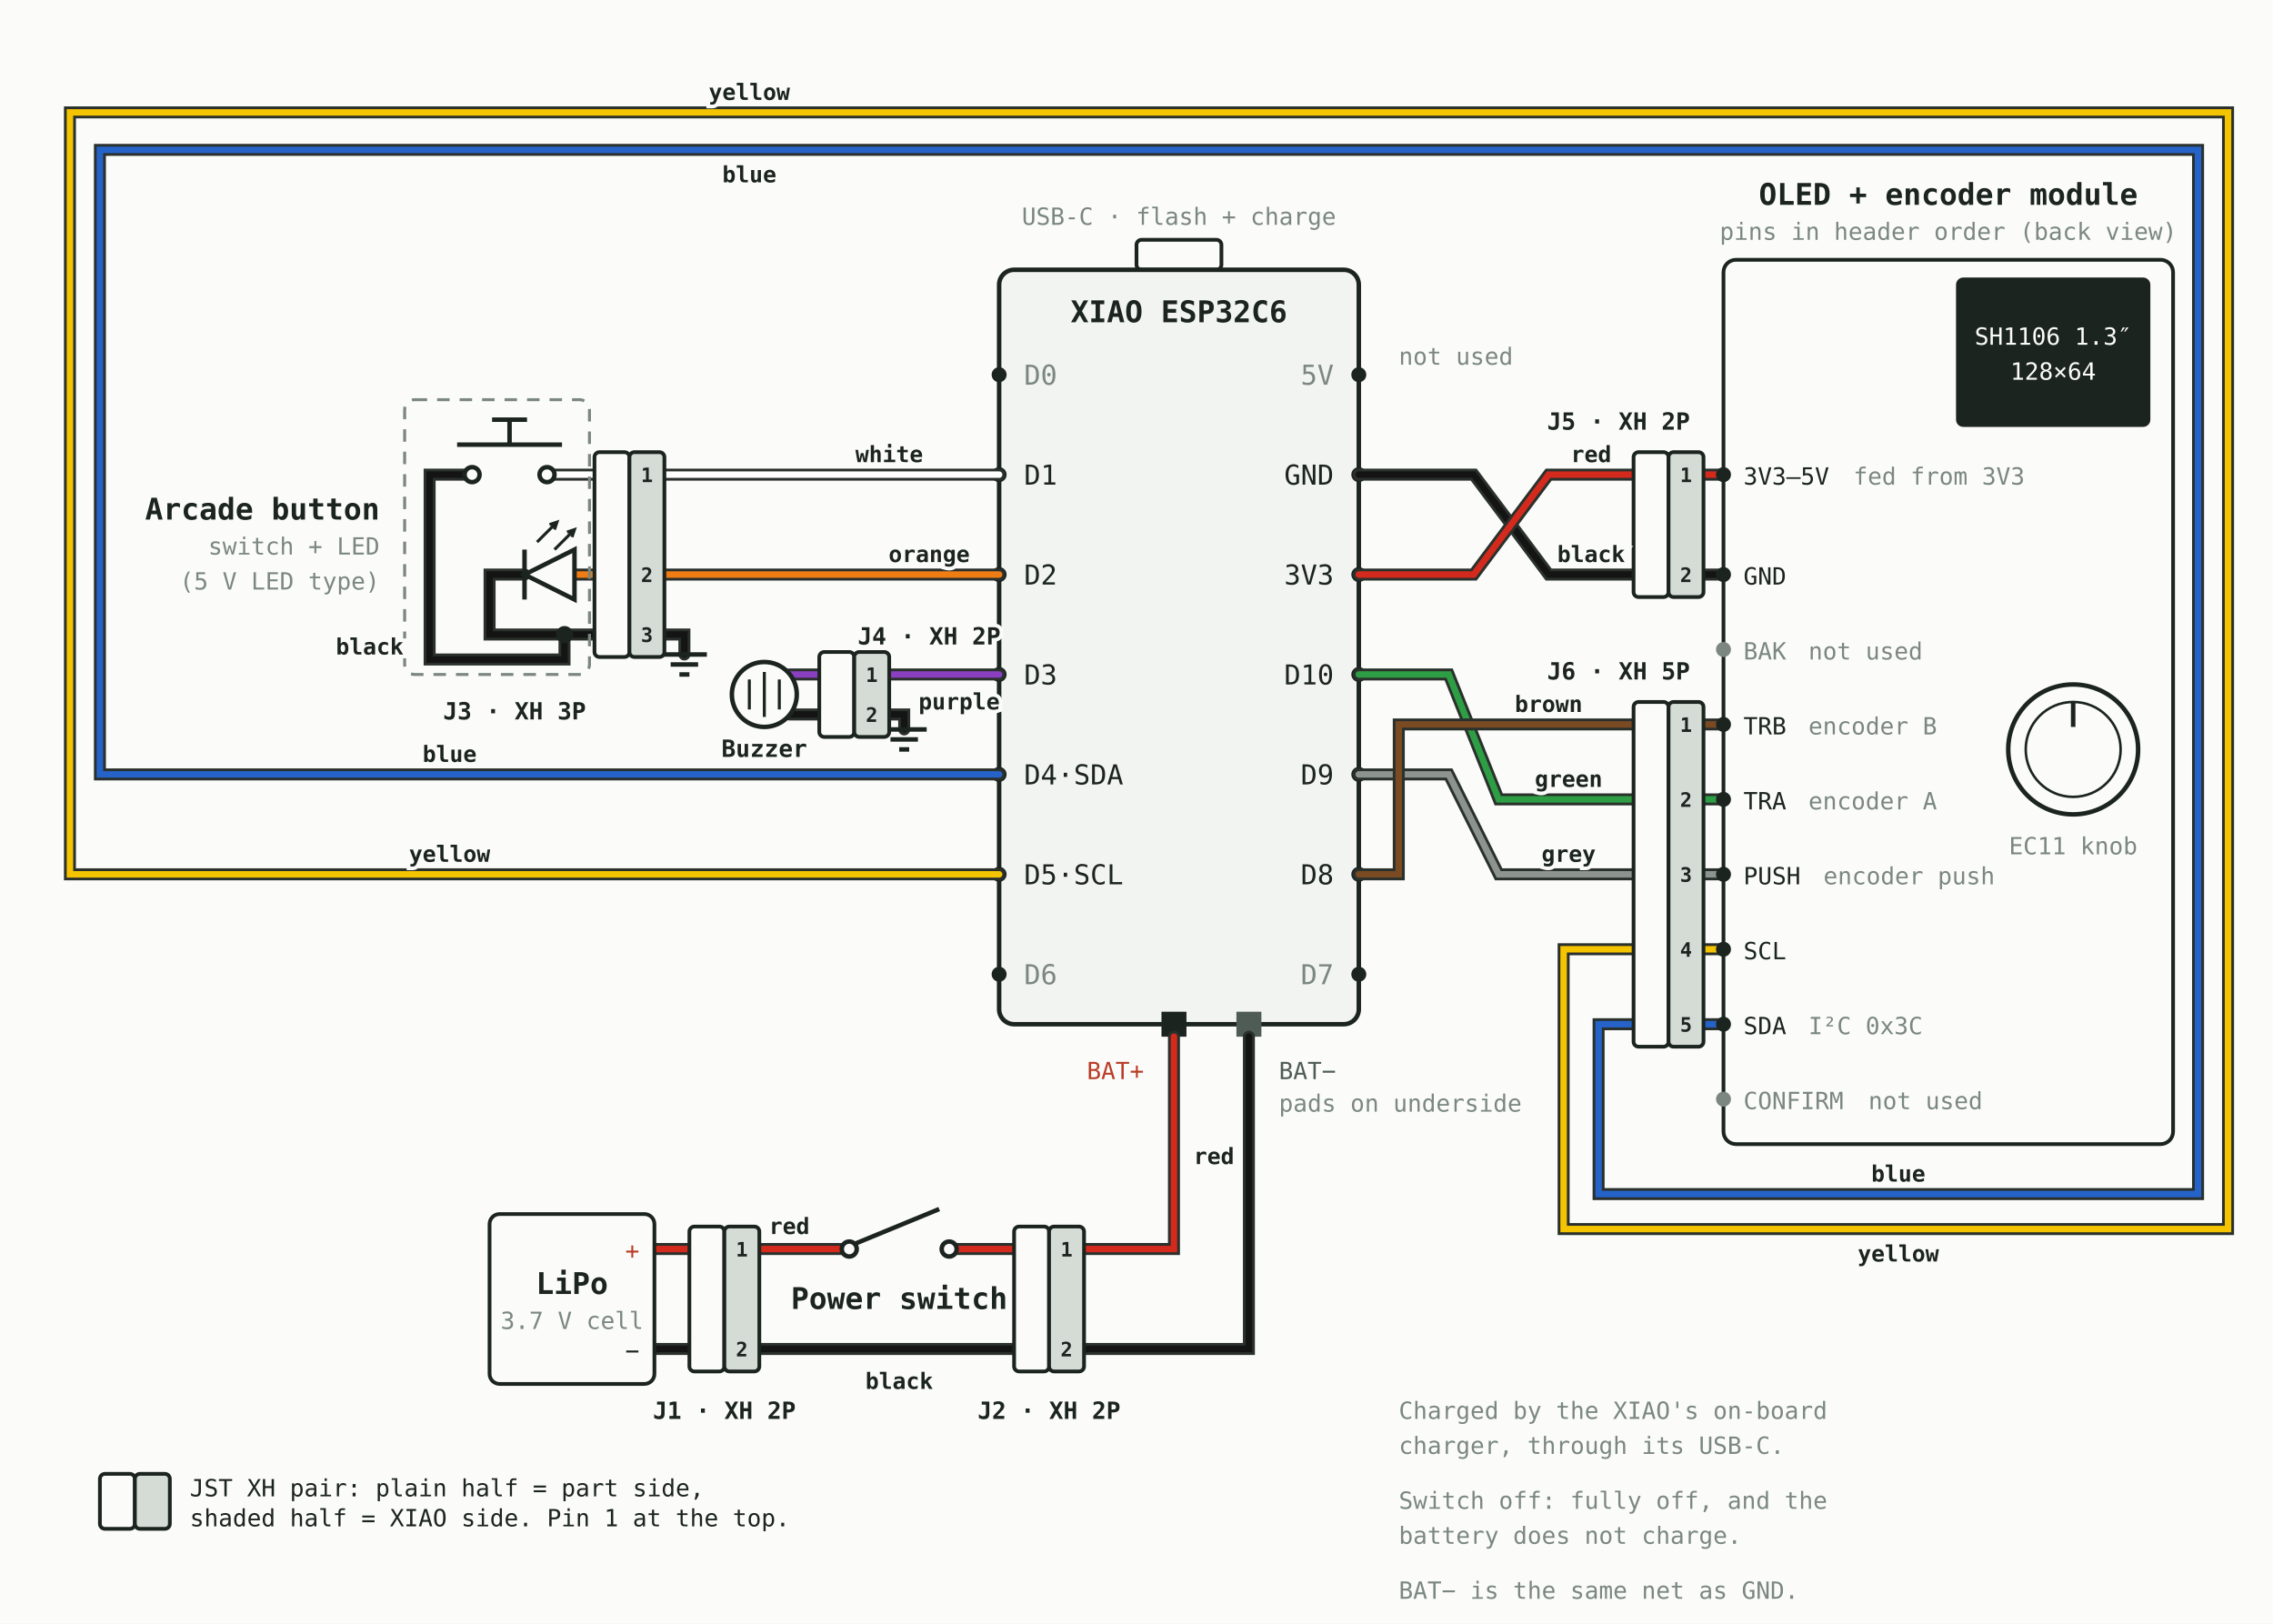
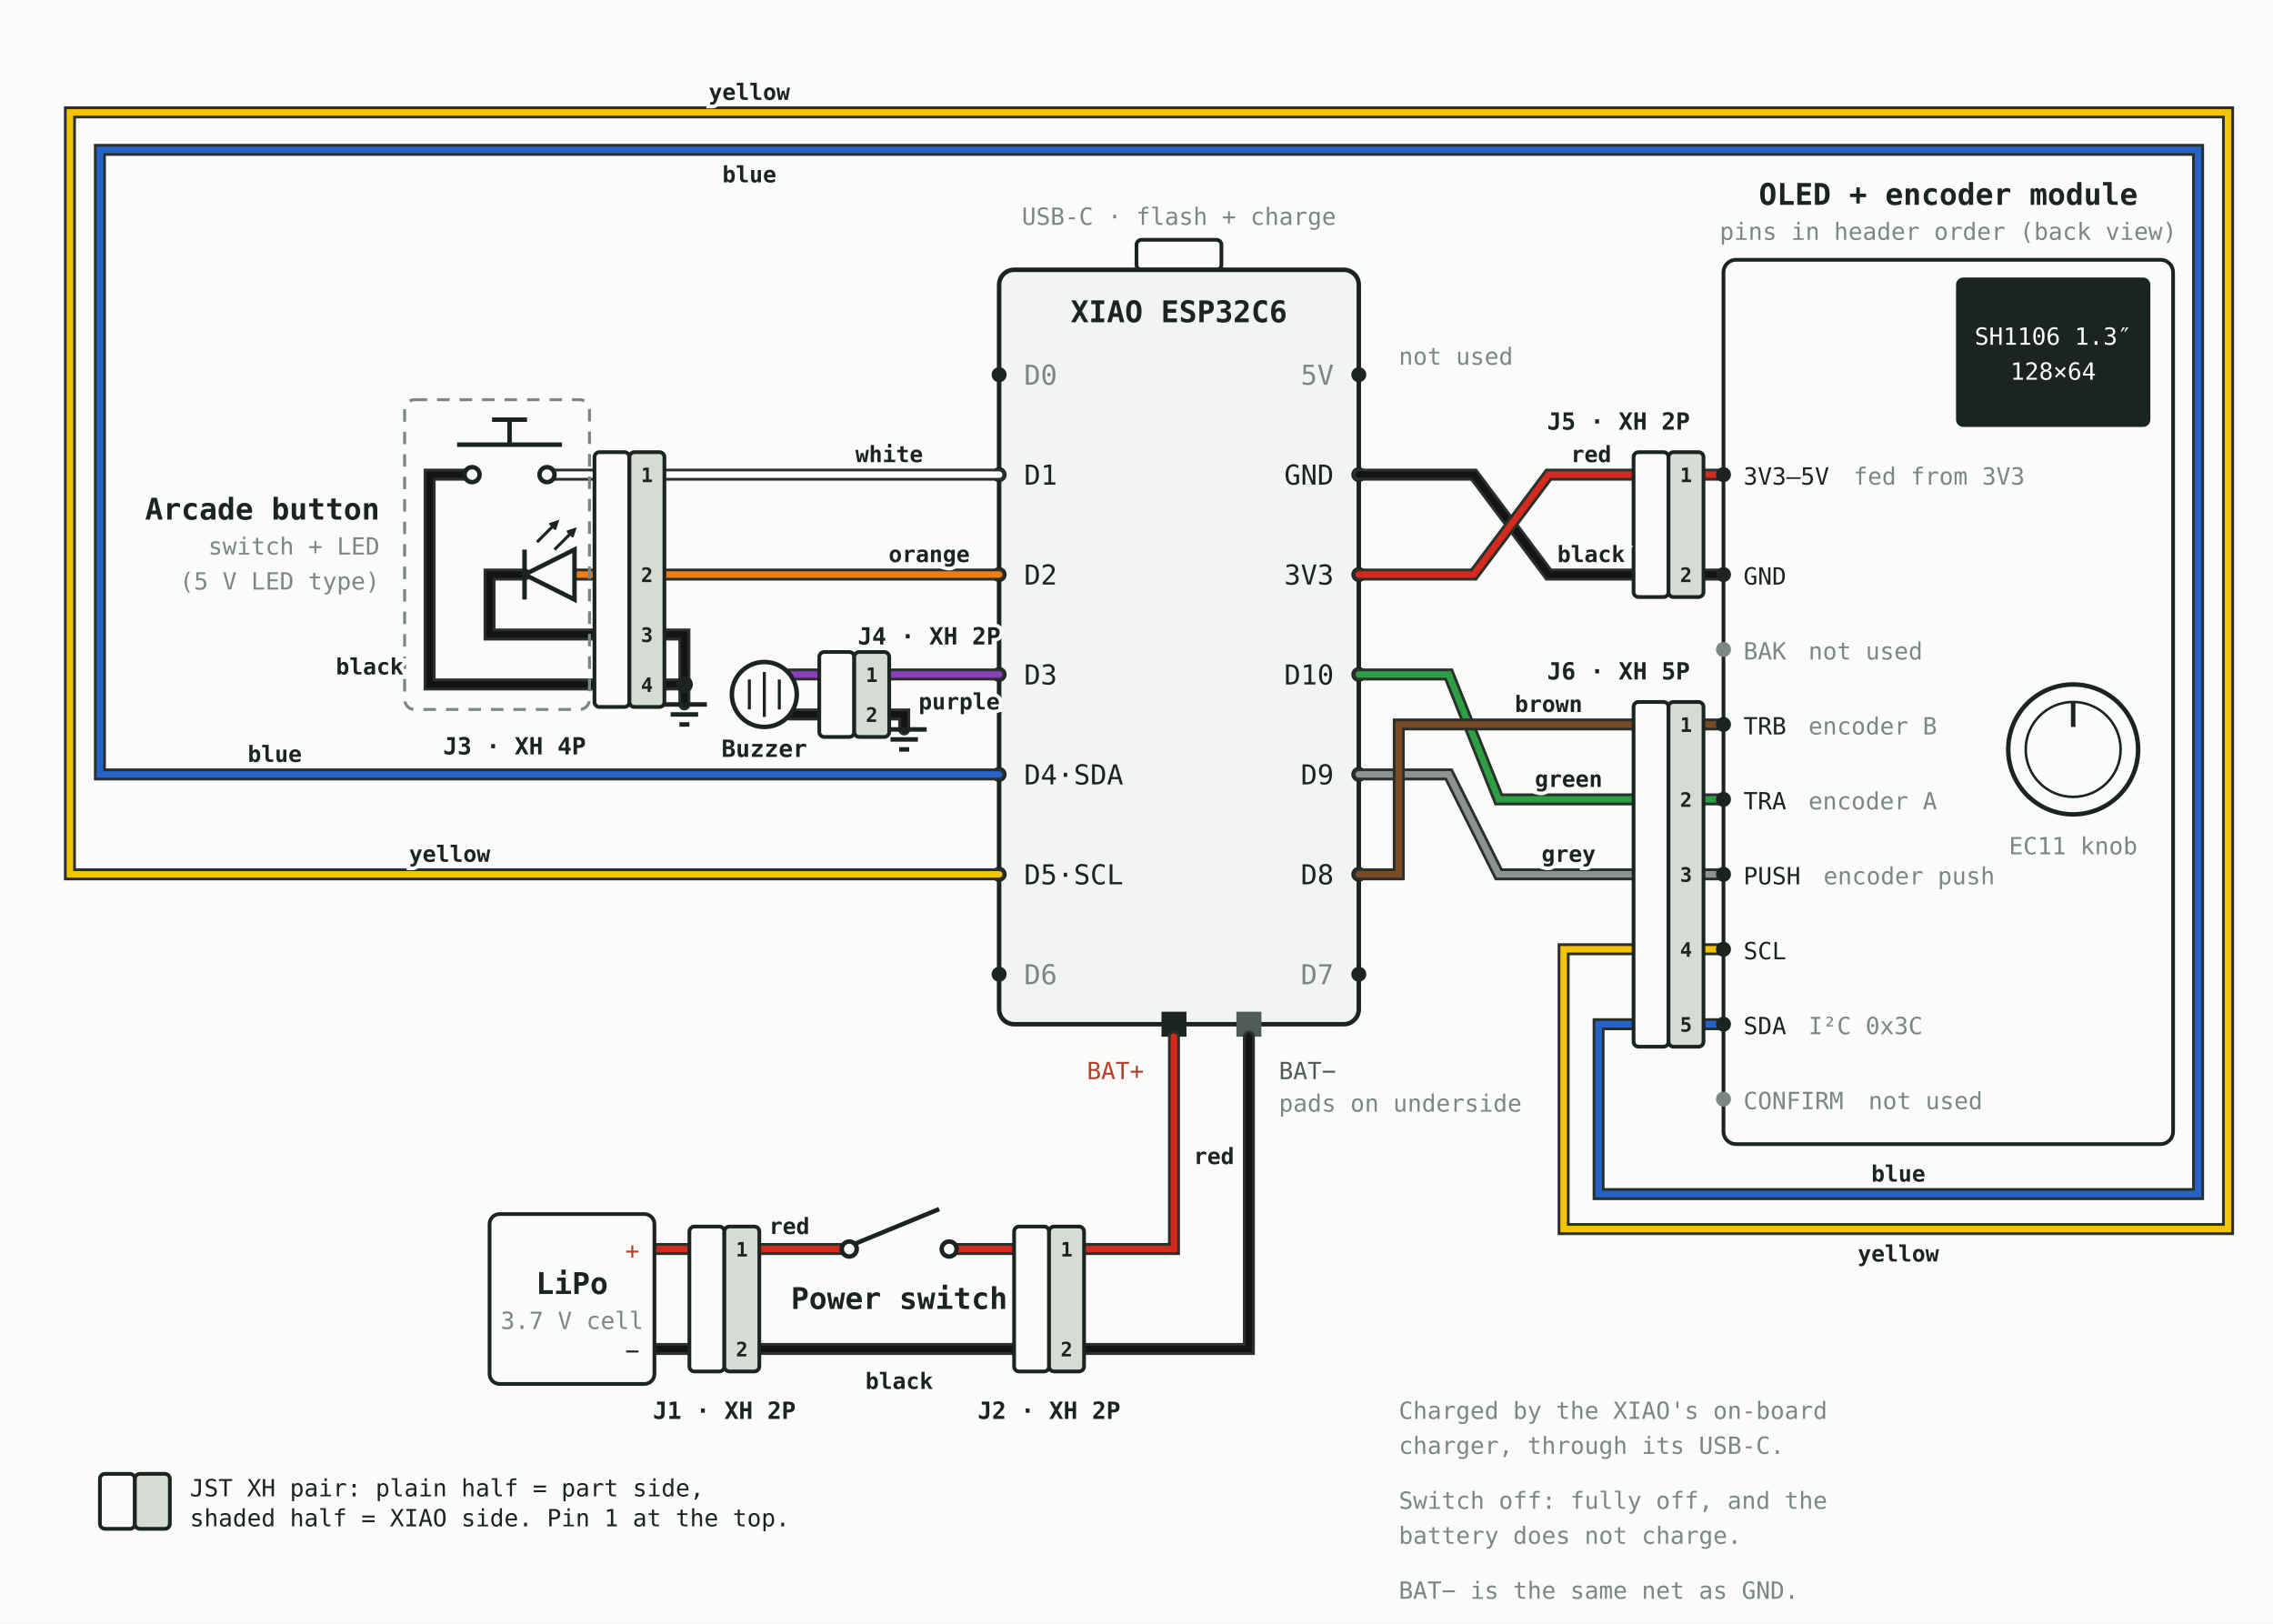
<svg xmlns="http://www.w3.org/2000/svg" width="910" height="650" viewBox="0 0 910 650" role="img" aria-label="Schematic of the Tiger Timer: XIAO ESP32C6 connected through JST XH connectors to the arcade button, piezo buzzer, a combined OLED and rotary encoder module, and a LiPo battery on the BAT pads through a power switch">
  <style>
text{font-family:"IBM Plex Mono",Menlo,Consolas,monospace;fill:#1c2420;font-size:11px}
.t-muted{fill:#7b8780} .t-title{font-weight:600;font-size:12px} .t-small{font-size:9.5px}
.box{fill:#fbfcfa;stroke:#1c2420;stroke-width:1.5} .mcu{fill:#f2f4f1;stroke:#1c2420;stroke-width:1.8}
.sym{stroke:#1c2420;stroke-width:1.8;fill:none} .dash{stroke-dasharray:5 4} .pin{fill:#1c2420}
.case{stroke:#2a302c;stroke-width:4.8;fill:none;stroke-linecap:round} .w-red{stroke:#d42a1e;stroke-width:2.6;fill:none;stroke-linecap:round} .w-black{stroke:#141414;stroke-width:2.6;fill:none;stroke-linecap:round} .w-white{stroke:#ffffff;stroke-width:2.6;fill:none;stroke-linecap:round} .w-purple{stroke:#8a3fc0;stroke-width:2.6;fill:none;stroke-linecap:round} .w-orange{stroke:#f07c14;stroke-width:2.6;fill:none;stroke-linecap:round} .w-blue{stroke:#2563c9;stroke-width:2.6;fill:none;stroke-linecap:round} .w-yellow{stroke:#f5c400;stroke-width:2.6;fill:none;stroke-linecap:round} .w-green{stroke:#2e9e44;stroke-width:2.6;fill:none;stroke-linecap:round} .w-grey{stroke:#8d9490;stroke-width:2.6;fill:none;stroke-linecap:round} .w-brown{stroke:#7a4a22;stroke-width:2.6;fill:none;stroke-linecap:round}
.wl{font-size:9px;font-weight:600;paint-order:stroke;stroke:#fbfcfa;stroke-width:3px}
.jx{fill:#d5dbd5;stroke:#1c2420;stroke-width:1.5} .jn{font-size:8px;font-weight:600}
.jl{font-size:9.5px;font-weight:600;paint-order:stroke;stroke:#fbfcfa;stroke-width:3px}
</style>
  <rect width="910" height="650" fill="#fbfcfa" />
  <rect x="455" y="96" width="34" height="12" rx="2" class="box" />
  <text x="472" y="90" text-anchor="middle" class="t-small t-muted">USB-C · flash + charge</text>
  <rect x="400" y="108" width="144" height="302" rx="6" class="mcu" />
  <text x="472" y="129" text-anchor="middle" class="t-title">XIAO ESP32C6</text>
  <circle cx="400" cy="150" r="3" class="pin" />
  <text x="410" y="154" class="t-muted">D0</text>
  <circle cx="400" cy="190" r="3" class="pin" />
  <text x="410" y="194">D1</text>
  <circle cx="400" cy="230" r="3" class="pin" />
  <text x="410" y="234">D2</text>
  <circle cx="400" cy="270" r="3" class="pin" />
  <text x="410" y="274">D3</text>
  <circle cx="400" cy="310" r="3" class="pin" />
  <text x="410" y="314">D4·SDA</text>
  <circle cx="400" cy="350" r="3" class="pin" />
  <text x="410" y="354">D5·SCL</text>
  <circle cx="400" cy="390" r="3" class="pin" />
  <text x="410" y="394" class="t-muted">D6</text>
  <circle cx="544" cy="150" r="3" class="pin" />
  <text x="534" y="154" text-anchor="end" class="t-muted">5V</text>
  <circle cx="544" cy="190" r="3" class="pin" />
  <text x="534" y="194" text-anchor="end">GND</text>
  <circle cx="544" cy="230" r="3" class="pin" />
  <text x="534" y="234" text-anchor="end">3V3</text>
  <circle cx="544" cy="270" r="3" class="pin" />
  <text x="534" y="274" text-anchor="end">D10</text>
  <circle cx="544" cy="310" r="3" class="pin" />
  <text x="534" y="314" text-anchor="end">D9</text>
  <circle cx="544" cy="350" r="3" class="pin" />
  <text x="534" y="354" text-anchor="end">D8</text>
  <circle cx="544" cy="390" r="3" class="pin" />
  <text x="534" y="394" text-anchor="end" class="t-muted">D7</text>
  <text x="560" y="146" class="t-small t-muted">not used</text>
  <rect x="465" y="405" width="10" height="10" class="pin" />
  <rect x="495" y="405" width="10" height="10" class="pin" style="fill:#4f5c55" />
  <path d="M400 190 H222" class="case" />
  <path d="M400 190 H222" class="w-white" />
  <path d="M400 230 H230" class="case" />
  <path d="M400 230 H230" class="w-orange" />
-   <path d="M186 190 H172 V264 H226 V254" class="case" />
-   <path d="M186 190 H172 V264 H226 V254" class="w-black" />
-   <path d="M210 230 H196 V254 H274 V262" class="case" />
-   <path d="M210 230 H196 V254 H274 V262" class="w-black" />
-   <path d="M265 262 H283 M268.5 266 H279.5 M272 270 H276" class="sym" />
-   <circle cx="226" cy="254" r="3.4" class="pin" />
+   <path d="M186 190 H172 V274 H274" class="case" />
+   <path d="M186 190 H172 V274 H274" class="w-black" />
+   <path d="M210 230 H196 V254 H274 V282" class="case" />
+   <path d="M210 230 H196 V254 H274 V282" class="w-black" />
+   <path d="M265 282 H283 M268.5 286 H279.5 M272 290 H276" class="sym" />
+   <circle cx="274" cy="274" r="3.4" class="pin" />
  <circle cx="219" cy="190" r="3" class="sym" style="fill:#fbfcfa" />
  <circle cx="189" cy="190" r="3" class="sym" style="fill:#fbfcfa" />
  <path d="M183 178 H225 M204 178 V168 M197 168 H211" class="sym" />
  <path d="M230 220 V240 L210 230 Z" class="sym" style="fill:#fbfcfa" />
  <path d="M210 220 V240" class="sym" />
  <path d="M215 217 L223 209 M220 210 L223 209 L222 212 M222 220 L230 212 M227 213 L230 212 L229 215" class="sym" style="stroke-width:1.2" />
-   <rect x="162" y="160" width="74" height="110" rx="4" class="sym dash" style="stroke:#7b8780;stroke-width:1.2" />
+   <rect x="162" y="160" width="74" height="124" rx="4" class="sym dash" style="stroke:#7b8780;stroke-width:1.2" />
  <text x="152" y="208" text-anchor="end" class="t-title">Arcade button</text>
  <text x="152" y="222" text-anchor="end" class="t-small t-muted">switch + LED</text>
  <text x="152" y="236" text-anchor="end" class="t-small t-muted">(5 V LED type)</text>
-   <rect x="238" y="181" width="14" height="82" rx="2" class="box" />
-   <rect x="252" y="181" width="14" height="82" rx="2" class="jx" />
+   <rect x="238" y="181" width="14" height="102" rx="2" class="box" />
+   <rect x="252" y="181" width="14" height="102" rx="2" class="jx" />
  <text x="259" y="193" text-anchor="middle" class="jn">1</text>
  <text x="259" y="233" text-anchor="middle" class="jn">2</text>
  <text x="259" y="257" text-anchor="middle" class="jn">3</text>
-   <text x="206" y="288" text-anchor="middle" class="jl">J3 · XH 3P</text>
+   <text x="259" y="277" text-anchor="middle" class="jn">4</text>
+   <text x="206" y="302" text-anchor="middle" class="jl">J3 · XH 4P</text>
  <path d="M400 270 H316" class="case" />
  <path d="M400 270 H316" class="w-purple" />
  <path d="M316 286 H362 V292" class="case" />
  <path d="M316 286 H362 V292" class="w-black" />
  <path d="M353 292 H371 M356.5 296 H367.5 M360 300 H364" class="sym" />
  <circle cx="306" cy="278" r="13" class="sym" style="fill:#fbfcfa" />
  <path d="M300 272 V284 M306 269 V287 M312 272 V284" class="sym" style="stroke-width:1.2" />
  <text x="306" y="303" text-anchor="middle" class="t-small" style="font-weight:600">Buzzer</text>
  <rect x="328" y="261" width="14" height="34" rx="2" class="box" />
  <rect x="342" y="261" width="14" height="34" rx="2" class="jx" />
  <text x="349" y="273" text-anchor="middle" class="jn">1</text>
  <text x="349" y="289" text-anchor="middle" class="jn">2</text>
  <text x="372" y="258" text-anchor="middle" class="jl">J4 · XH 2P</text>
  <path d="M400 310 H40 V60 H880 V478 H640 V410 H690" class="case" />
  <path d="M400 310 H40 V60 H880 V478 H640 V410 H690" class="w-blue" />
  <path d="M400 350 H28 V45 H892 V492 H626 V380 H690" class="case" />
  <path d="M400 350 H28 V45 H892 V492 H626 V380 H690" class="w-yellow" />
  <path d="M544 190 H590 L620 230 H690" class="case" />
  <path d="M544 190 H590 L620 230 H690" class="w-black" />
  <path d="M544 230 H590 L620 190 H690" class="case" />
  <path d="M544 230 H590 L620 190 H690" class="w-red" />
  <path d="M544 270 H580 L600 320 H690" class="case" />
  <path d="M544 270 H580 L600 320 H690" class="w-green" />
  <path d="M544 310 H580 L600 350 H690" class="case" />
  <path d="M544 310 H580 L600 350 H690" class="w-grey" />
  <path d="M544 350 H560 V290 H690" class="case" />
  <path d="M544 350 H560 V290 H690" class="w-brown" />
  <rect x="654" y="181" width="14" height="58" rx="2" class="box" />
  <rect x="668" y="181" width="14" height="58" rx="2" class="jx" />
  <text x="675" y="193" text-anchor="middle" class="jn">1</text>
  <text x="675" y="233" text-anchor="middle" class="jn">2</text>
  <text x="648" y="172" text-anchor="middle" class="jl">J5 · XH 2P</text>
  <rect x="654" y="281" width="14" height="138" rx="2" class="box" />
  <rect x="668" y="281" width="14" height="138" rx="2" class="jx" />
  <text x="675" y="293" text-anchor="middle" class="jn">1</text>
  <text x="675" y="323" text-anchor="middle" class="jn">2</text>
  <text x="675" y="353" text-anchor="middle" class="jn">3</text>
  <text x="675" y="383" text-anchor="middle" class="jn">4</text>
  <text x="675" y="413" text-anchor="middle" class="jn">5</text>
  <text x="648" y="272" text-anchor="middle" class="jl">J6 · XH 5P</text>
  <rect x="690" y="104" width="180" height="354" rx="5" class="box" />
  <text x="780" y="82" text-anchor="middle" class="t-title">OLED + encoder module</text>
  <rect x="784" y="112" width="76" height="58" rx="2" class="sym" style="fill:#1c2420" />
  <text x="822" y="138" text-anchor="middle" class="t-small" style="fill:#fbfcfa">SH1106 1.3″</text>
  <text x="822" y="152" text-anchor="middle" class="t-small" style="fill:#fbfcfa">128×64</text>
  <circle cx="830" cy="300" r="26" class="sym" />
  <circle cx="830" cy="300" r="19" class="sym" style="stroke-width:1" />
  <path d="M830 281 V291" class="sym" />
  <text x="830" y="342" text-anchor="middle" class="t-small t-muted">EC11 knob</text>
  <text x="780" y="96" text-anchor="middle" class="t-small t-muted">pins in header order (back view)</text>
  <circle cx="690" cy="190" r="3" class="pin" />
  <text x="698" y="194" class="t-small">3V3–5V</text>
  <text x="742" y="194" class="t-small t-muted">fed from 3V3</text>
  <circle cx="690" cy="230" r="3" class="pin" />
  <text x="698" y="234" class="t-small">GND</text>
  <circle cx="690" cy="260" r="3" class="pin" style="fill:#7b8780" />
  <text x="698" y="264" class="t-small t-muted">BAK</text>
  <text x="724" y="264" class="t-small t-muted">not used</text>
  <circle cx="690" cy="290" r="3" class="pin" />
  <text x="698" y="294" class="t-small">TRB</text>
  <text x="724" y="294" class="t-small t-muted">encoder B</text>
  <circle cx="690" cy="320" r="3" class="pin" />
  <text x="698" y="324" class="t-small">TRA</text>
  <text x="724" y="324" class="t-small t-muted">encoder A</text>
  <circle cx="690" cy="350" r="3" class="pin" />
  <text x="698" y="354" class="t-small">PUSH</text>
  <text x="730" y="354" class="t-small t-muted">encoder push</text>
  <circle cx="690" cy="380" r="3" class="pin" />
  <text x="698" y="384" class="t-small">SCL</text>
  <circle cx="690" cy="410" r="3" class="pin" />
  <text x="698" y="414" class="t-small">SDA</text>
  <text x="724" y="414" class="t-small t-muted">I²C 0x3C</text>
  <circle cx="690" cy="440" r="3" class="pin" style="fill:#7b8780" />
  <text x="698" y="444" class="t-small t-muted">CONFIRM</text>
  <text x="748" y="444" class="t-small t-muted">not used</text>
  <path d="M262 500 H337" class="case" />
  <path d="M262 500 H337" class="w-red" />
  <path d="M383 500 H470 V415" class="case" />
  <path d="M383 500 H470 V415" class="w-red" />
  <path d="M262 540 H500 V415" class="case" />
  <path d="M262 540 H500 V415" class="w-black" />
  <text x="458" y="432" text-anchor="end" class="t-small" style="fill:#b93d27">BAT+</text>
  <text x="512" y="432" class="t-small" style="fill:#4f5c55">BAT−</text>
  <text x="512" y="445" class="t-small t-muted">pads on underside</text>
  <rect x="196" y="486" width="66" height="68" rx="4" class="box" />
  <text x="229" y="518" text-anchor="middle" class="t-title">LiPo</text>
  <text x="229" y="532" text-anchor="middle" class="t-small t-muted">3.7 V cell</text>
  <text x="256" y="504" text-anchor="end" class="t-small" style="fill:#b93d27">+</text>
  <text x="256" y="544" text-anchor="end" class="t-small">−</text>
  <circle cx="340" cy="500" r="3" class="sym" style="fill:#fbfcfa" />
  <circle cx="380" cy="500" r="3" class="sym" style="fill:#fbfcfa" />
  <path d="M342 498 L376 484" class="sym" />
  <text x="360" y="524" text-anchor="middle" class="t-title">Power switch</text>
  <rect x="276" y="491" width="14" height="58" rx="2" class="box" />
  <rect x="290" y="491" width="14" height="58" rx="2" class="jx" />
  <text x="297" y="503" text-anchor="middle" class="jn">1</text>
  <text x="297" y="543" text-anchor="middle" class="jn">2</text>
  <text x="290" y="568" text-anchor="middle" class="jl">J1 · XH 2P</text>
  <rect x="406" y="491" width="14" height="58" rx="2" class="box" />
  <rect x="420" y="491" width="14" height="58" rx="2" class="jx" />
  <text x="427" y="503" text-anchor="middle" class="jn">1</text>
  <text x="427" y="543" text-anchor="middle" class="jn">2</text>
  <text x="420" y="568" text-anchor="middle" class="jl">J2 · XH 2P</text>
  <text x="560" y="568" class="t-small t-muted">Charged by the XIAO's on-board</text>
  <text x="560" y="582" class="t-small t-muted">charger, through its USB-C.</text>
  <text x="560" y="604" class="t-small t-muted">Switch off: fully off, and the</text>
  <text x="560" y="618" class="t-small t-muted">battery does not charge.</text>
  <text x="560" y="640" class="t-small t-muted">BAT− is the same net as GND.</text>
  <rect x="40" y="590" width="14" height="22" rx="2" class="box" />
  <rect x="54" y="590" width="14" height="22" rx="2" class="jx" />
  <text x="76" y="599" class="t-small">JST XH pair: plain half = part side,</text>
  <text x="76" y="611" class="t-small">shaded half = XIAO side. Pin 1 at the top.</text>
  <text x="356" y="185" text-anchor="middle" class="wl">white</text>
  <text x="384" y="284" text-anchor="middle" class="wl">purple</text>
  <text x="372" y="225" text-anchor="middle" class="wl">orange</text>
-   <text x="180" y="305" text-anchor="middle" class="wl">blue</text>
+   <text x="110" y="305" text-anchor="middle" class="wl">blue</text>
  <text x="180" y="345" text-anchor="middle" class="wl">yellow</text>
  <text x="300" y="40" text-anchor="middle" class="wl">yellow</text>
  <text x="300" y="73" text-anchor="middle" class="wl">blue</text>
-   <text x="148" y="262" text-anchor="middle" class="wl">black</text>
+   <text x="148" y="270" text-anchor="middle" class="wl">black</text>
  <text x="637" y="225" text-anchor="middle" class="wl">black</text>
  <text x="637" y="185" text-anchor="middle" class="wl">red</text>
  <text x="628" y="315" text-anchor="middle" class="wl">green</text>
  <text x="628" y="345" text-anchor="middle" class="wl">grey</text>
  <text x="620" y="285" text-anchor="middle" class="wl">brown</text>
  <text x="760" y="473" text-anchor="middle" class="wl">blue</text>
  <text x="760" y="505" text-anchor="middle" class="wl">yellow</text>
  <text x="316" y="494" text-anchor="middle" class="wl">red</text>
  <text x="360" y="556" text-anchor="middle" class="wl">black</text>
  <text x="486" y="466" text-anchor="middle" class="wl">red</text>
</svg>
